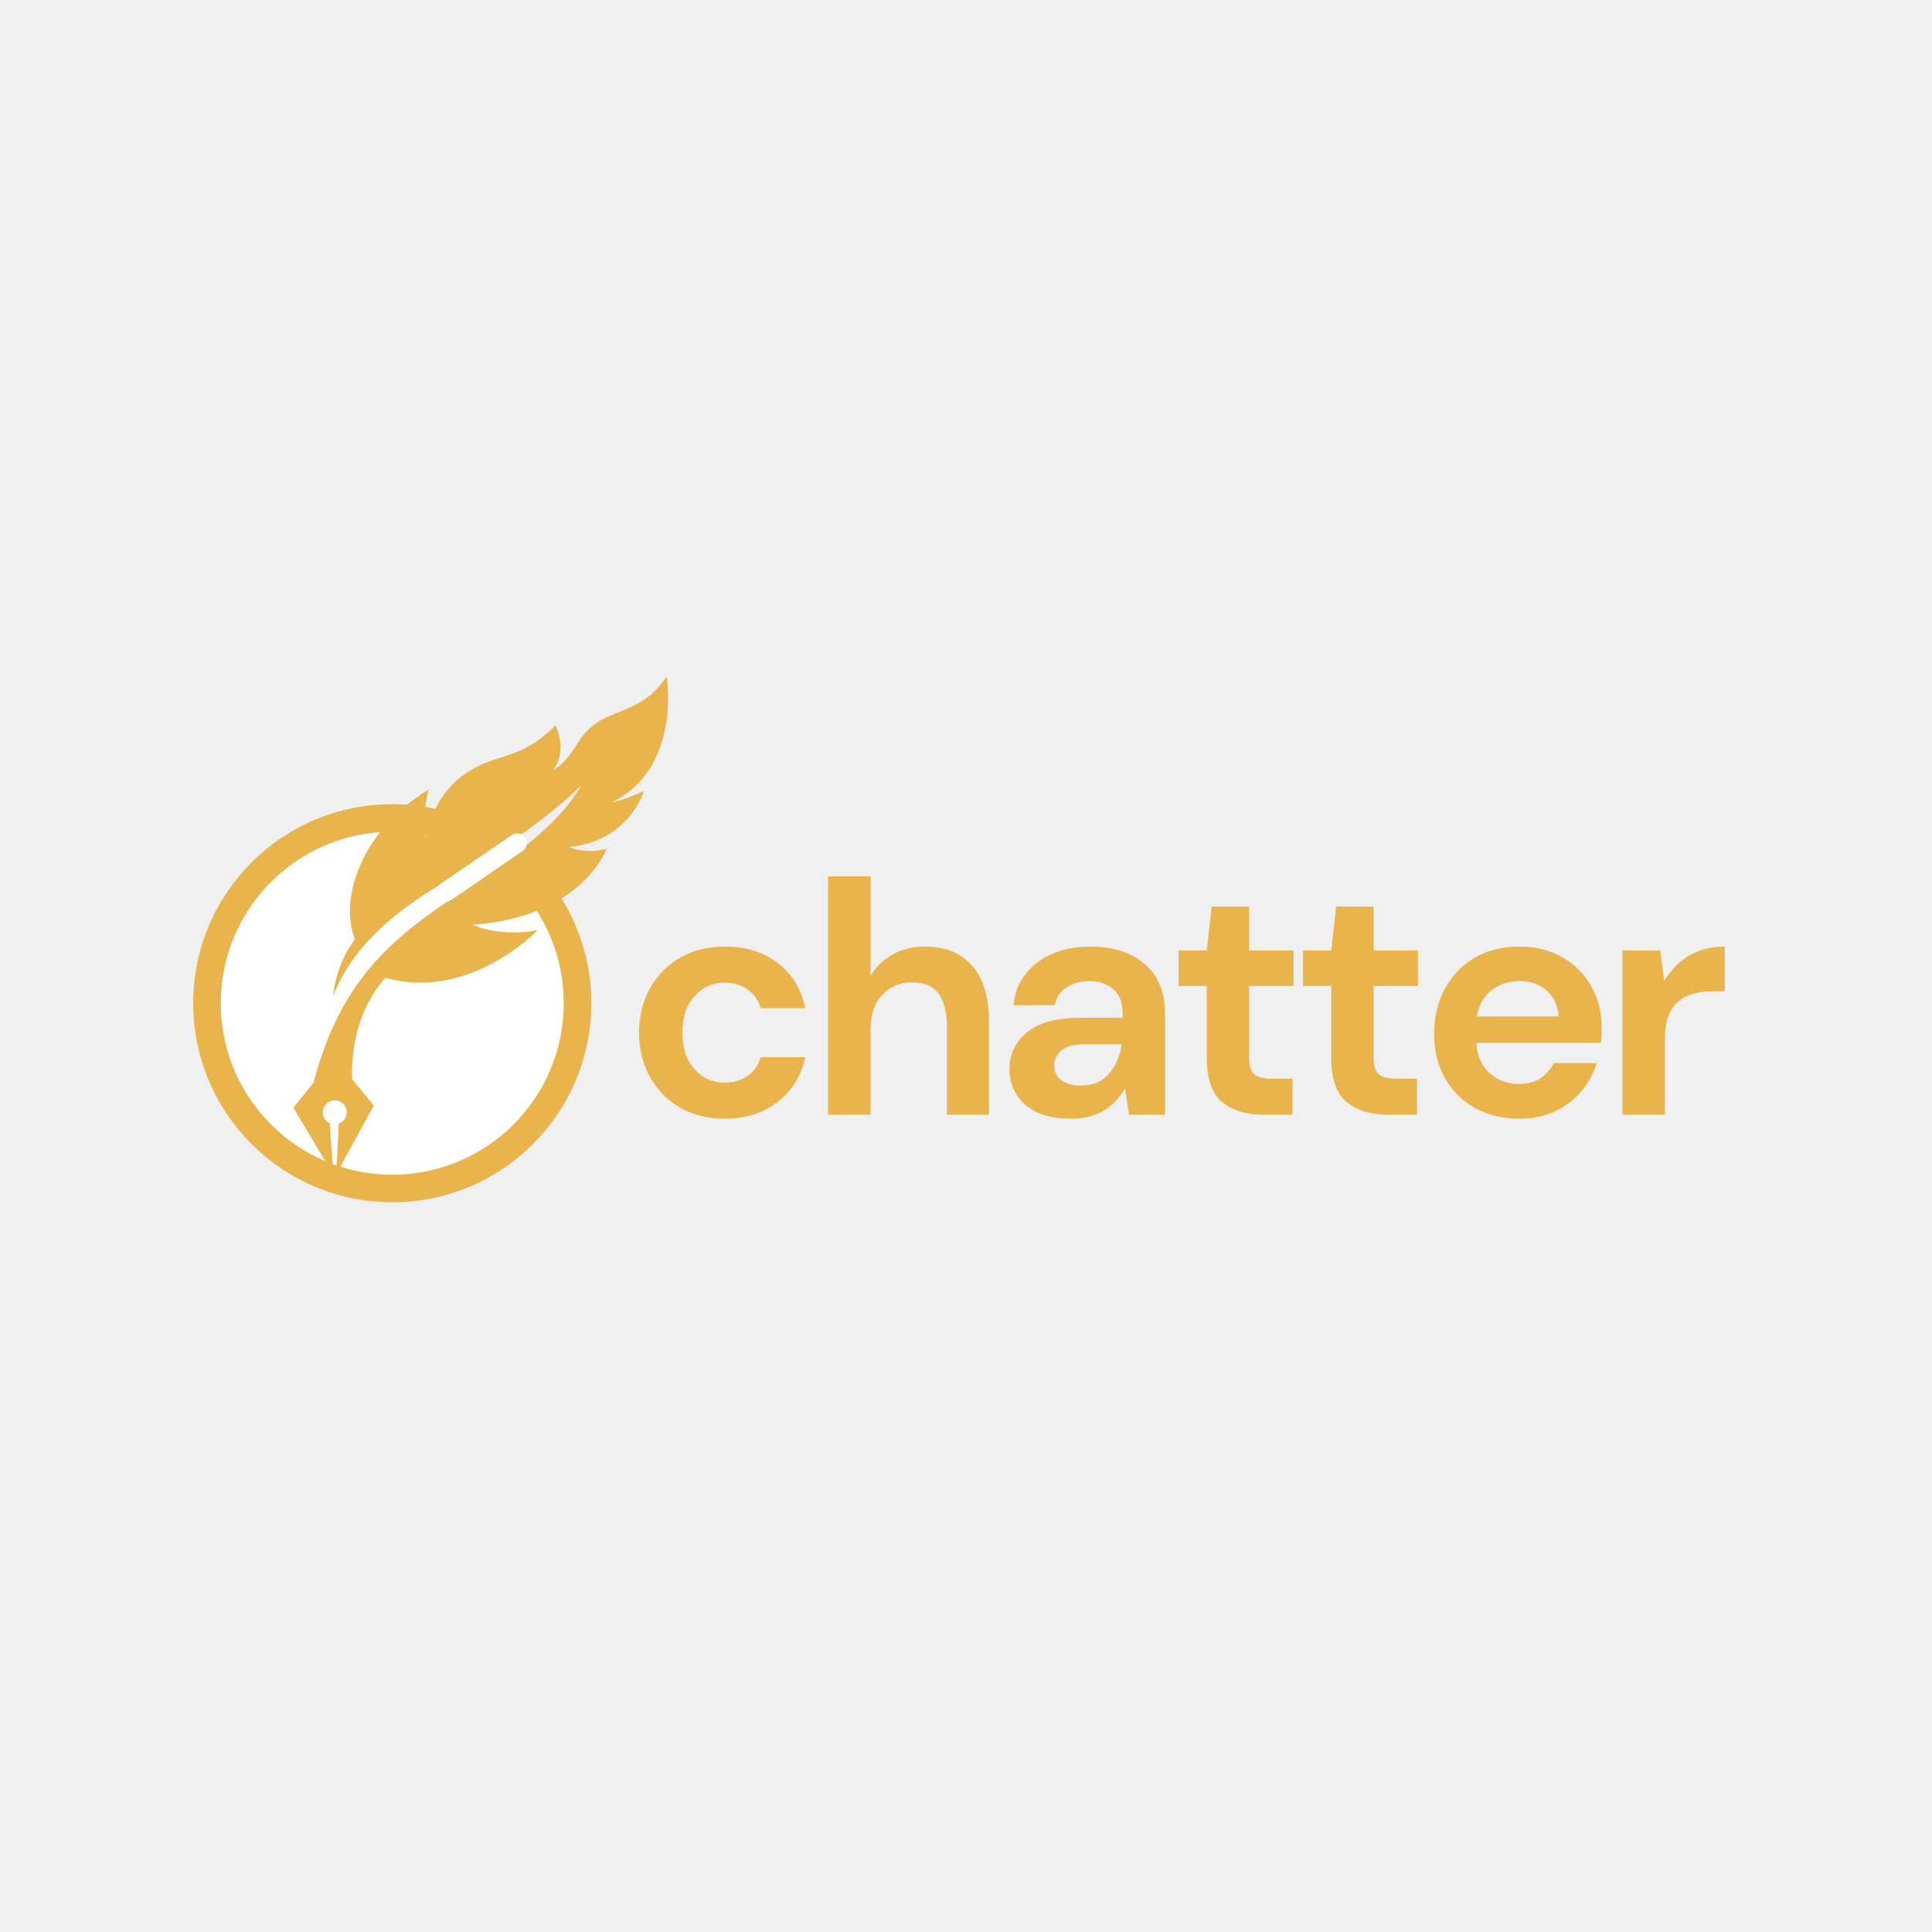
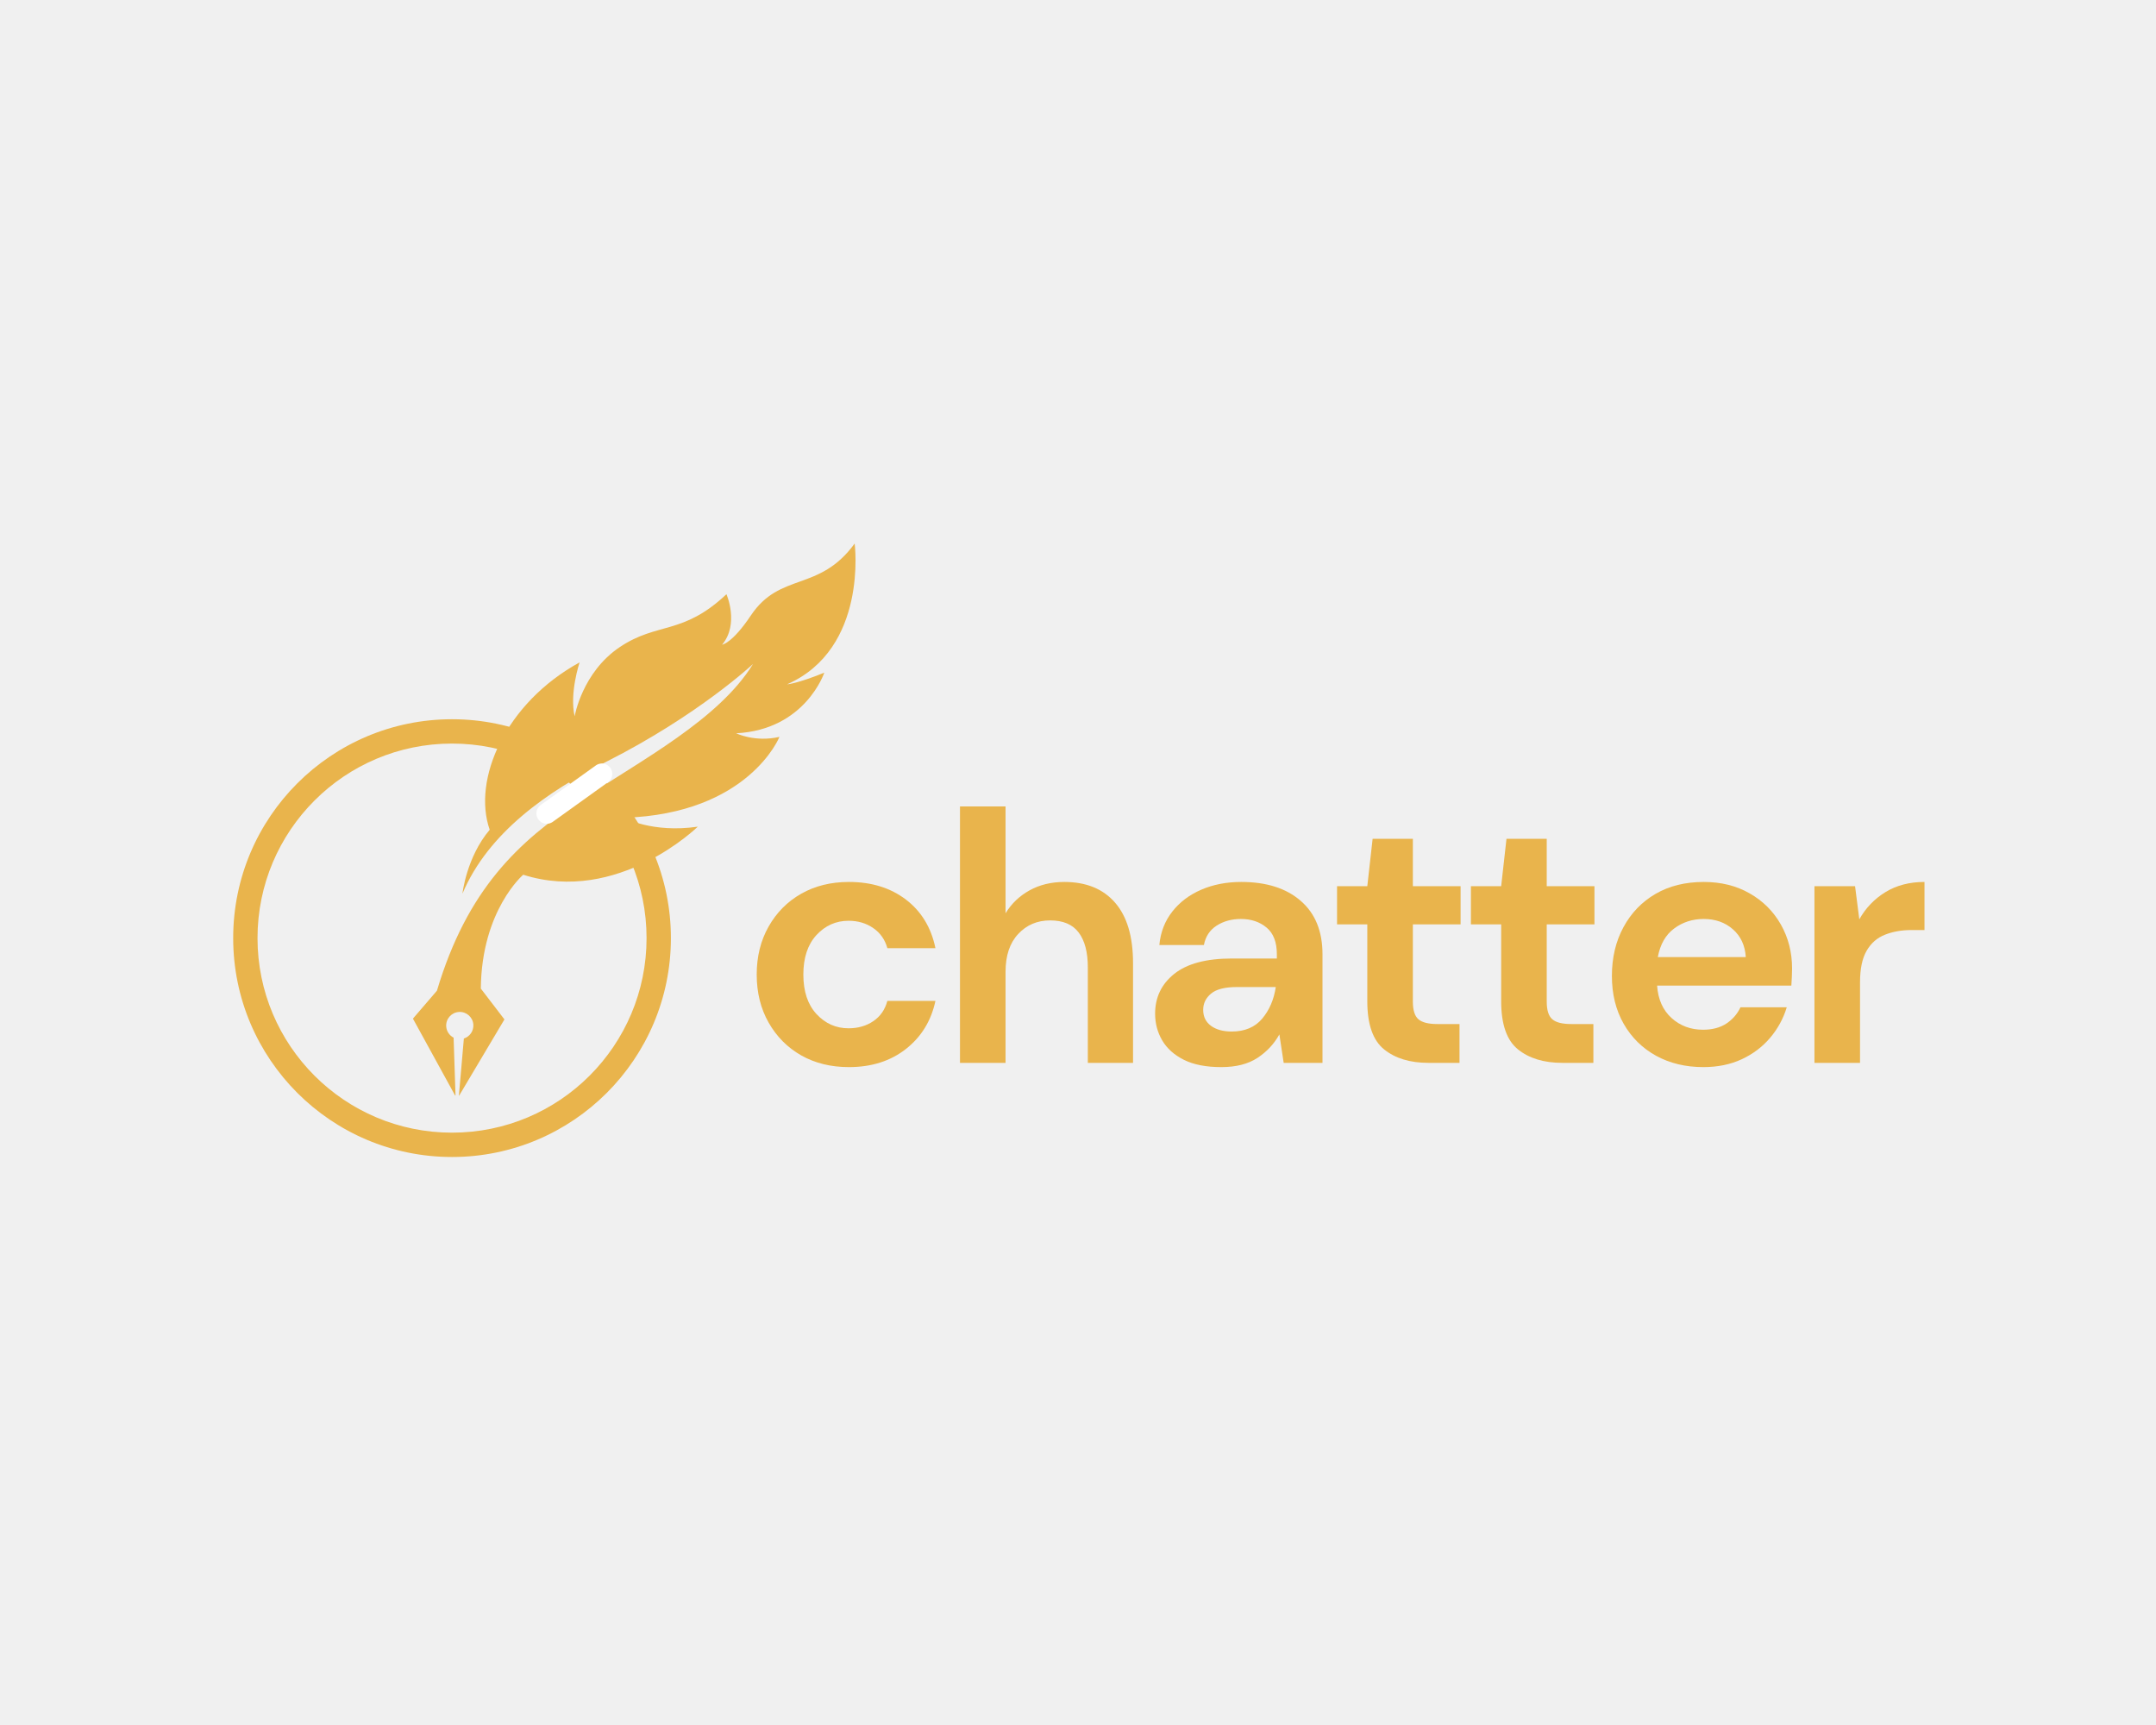
- <svg xmlns="http://www.w3.org/2000/svg" width="500" zoomAndPan="magnify" viewBox="0 0 375 375" height="500" preserveAspectRatio="xMidYMid meet" version="1.0">
+ <svg xmlns="http://www.w3.org/2000/svg" width="500" zoomAndPan="magnify" viewBox="0 0 375 375" height="400" preserveAspectRatio="xMidYMid meet" version="1.0">
  <defs>
    <g />
-     <clipPath id="0d92001e9d">
-       <path d="M 37.5 156.086 L 114.777 156.086 L 114.777 233.363 L 37.5 233.363 Z M 37.5 156.086 " clip-rule="nonzero" />
+     <clipPath id="0e455d32b3">
+       <path d="M 42 118 L 140 118 L 140 239 L 42 239 Z M 42 118 " clip-rule="nonzero" />
    </clipPath>
-     <clipPath id="d251f7edbc">
-       <path d="M 76.137 156.086 C 54.797 156.086 37.5 173.387 37.5 194.727 C 37.5 216.062 54.797 233.363 76.137 233.363 C 97.477 233.363 114.777 216.062 114.777 194.727 C 114.777 173.387 97.477 156.086 76.137 156.086 Z M 76.137 156.086 " clip-rule="nonzero" />
+     <clipPath id="b14cec0b58">
+       <path d="M 46.664 114.883 L 142.605 118.289 L 138.242 241.211 L 42.301 237.805 Z M 46.664 114.883 " clip-rule="nonzero" />
    </clipPath>
-     <clipPath id="2ca1e0cbc7">
-       <path d="M 42.855 161.441 L 109.422 161.441 L 109.422 228.008 L 42.855 228.008 Z M 42.855 161.441 " clip-rule="nonzero" />
+     <clipPath id="9297d09190">
+       <path d="M 46.664 114.883 L 142.605 118.289 L 138.242 241.211 L 42.301 237.805 Z M 46.664 114.883 " clip-rule="nonzero" />
    </clipPath>
-     <clipPath id="1e0dc94026">
-       <path d="M 76.137 161.441 C 57.758 161.441 42.855 176.344 42.855 194.727 C 42.855 213.105 57.758 228.008 76.137 228.008 C 94.52 228.008 109.422 213.105 109.422 194.727 C 109.422 176.344 94.52 161.441 76.137 161.441 Z M 76.137 161.441 " clip-rule="nonzero" />
-     </clipPath>
-     <clipPath id="180469a6f7">
-       <path d="M 56.934 131.328 L 130 131.328 L 130 228 L 56.934 228 Z M 56.934 131.328 " clip-rule="nonzero" />
+     <clipPath id="75922aab86">
+       <path d="M 3.824 156.355 L 99 156.355 L 99 251.605 L 3.824 251.605 Z M 3.824 156.355 " clip-rule="nonzero" />
    </clipPath>
  </defs>
  <g fill="#e9b44c" fill-opacity="1">
-     <g transform="translate(120.9032, 216.3699)">
+     <g transform="translate(113.8487, 231.0572)">
      <g>
-         <path d="M 19.781 0.766 C 16.531 0.766 13.66 0.062 11.172 -1.344 C 8.691 -2.758 6.734 -4.727 5.297 -7.25 C 3.859 -9.781 3.141 -12.676 3.141 -15.938 C 3.141 -19.188 3.859 -22.078 5.297 -24.609 C 6.734 -27.141 8.691 -29.109 11.172 -30.516 C 13.66 -31.93 16.531 -32.641 19.781 -32.641 C 23.852 -32.641 27.281 -31.578 30.062 -29.453 C 32.852 -27.336 34.633 -24.414 35.406 -20.688 L 26.734 -20.688 C 26.297 -22.227 25.445 -23.438 24.188 -24.312 C 22.926 -25.195 21.438 -25.641 19.719 -25.641 C 17.445 -25.641 15.52 -24.781 13.938 -23.062 C 12.352 -21.352 11.562 -18.977 11.562 -15.938 C 11.562 -12.895 12.352 -10.516 13.938 -8.797 C 15.52 -7.086 17.445 -6.234 19.719 -6.234 C 21.438 -6.234 22.926 -6.66 24.188 -7.516 C 25.445 -8.367 26.297 -9.586 26.734 -11.172 L 35.406 -11.172 C 34.633 -7.578 32.852 -4.688 30.062 -2.5 C 27.281 -0.32 23.852 0.766 19.781 0.766 Z M 19.781 0.766 " />
+         <path d="M 23.844 0.922 C 19.926 0.922 16.469 0.07 13.469 -1.625 C 10.477 -3.332 8.117 -5.707 6.391 -8.75 C 4.66 -11.789 3.797 -15.273 3.797 -19.203 C 3.797 -23.117 4.66 -26.598 6.391 -29.641 C 8.117 -32.691 10.477 -35.066 13.469 -36.766 C 16.469 -38.473 19.926 -39.328 23.844 -39.328 C 28.75 -39.328 32.879 -38.051 36.234 -35.5 C 39.586 -32.945 41.727 -29.426 42.656 -24.938 L 32.203 -24.938 C 31.691 -26.789 30.672 -28.242 29.141 -29.297 C 27.617 -30.359 25.828 -30.891 23.766 -30.891 C 21.035 -30.891 18.711 -29.859 16.797 -27.797 C 14.891 -25.734 13.938 -22.867 13.938 -19.203 C 13.938 -15.535 14.891 -12.672 16.797 -10.609 C 18.711 -8.547 21.035 -7.516 23.766 -7.516 C 25.828 -7.516 27.617 -8.031 29.141 -9.062 C 30.672 -10.094 31.691 -11.562 32.203 -13.469 L 42.656 -13.469 C 41.727 -9.133 39.586 -5.648 36.234 -3.016 C 32.879 -0.391 28.75 0.922 23.844 0.922 Z M 23.844 0.922 " />
      </g>
    </g>
  </g>
  <g fill="#e9b44c" fill-opacity="1">
-     <g transform="translate(156.5595, 216.3699)">
+     <g transform="translate(156.8101, 231.0572)">
      <g>
-         <path d="M 4.172 0 L 4.172 -46.266 L 12.406 -46.266 L 12.406 -26.984 C 13.469 -28.742 14.91 -30.125 16.734 -31.125 C 18.555 -32.133 20.645 -32.641 23 -32.641 C 26.938 -32.641 29.988 -31.395 32.156 -28.906 C 34.32 -26.426 35.406 -22.785 35.406 -17.984 L 35.406 0 L 27.234 0 L 27.234 -17.219 C 27.234 -19.957 26.688 -22.055 25.594 -23.516 C 24.508 -24.973 22.789 -25.703 20.438 -25.703 C 18.125 -25.703 16.207 -24.883 14.688 -23.25 C 13.164 -21.625 12.406 -19.359 12.406 -16.453 L 12.406 0 Z M 4.172 0 " />
+         <path d="M 5.031 0 L 5.031 -55.75 L 14.938 -55.75 L 14.938 -32.516 C 16.227 -34.629 17.969 -36.289 20.156 -37.5 C 22.352 -38.719 24.875 -39.328 27.719 -39.328 C 32.469 -39.328 36.145 -37.828 38.75 -34.828 C 41.352 -31.836 42.656 -27.453 42.656 -21.672 L 42.656 0 L 32.828 0 L 32.828 -20.75 C 32.828 -24.051 32.164 -26.578 30.844 -28.328 C 29.531 -30.086 27.457 -30.969 24.625 -30.969 C 21.832 -30.969 19.52 -29.984 17.688 -28.016 C 15.852 -26.055 14.938 -23.32 14.938 -19.812 L 14.938 0 Z M 5.031 0 " />
      </g>
    </g>
  </g>
  <g fill="#e9b44c" fill-opacity="1">
-     <g transform="translate(192.7297, 216.3699)">
+     <g transform="translate(200.3906, 231.0572)">
      <g>
-         <path d="M 15.156 0.766 C 12.414 0.766 10.164 0.328 8.406 -0.547 C 6.656 -1.422 5.352 -2.586 4.5 -4.047 C 3.645 -5.504 3.219 -7.109 3.219 -8.859 C 3.219 -11.816 4.375 -14.219 6.688 -16.062 C 9 -17.906 12.469 -18.828 17.094 -18.828 L 25.188 -18.828 L 25.188 -19.594 C 25.188 -21.781 24.562 -23.383 23.312 -24.406 C 22.07 -25.438 20.535 -25.953 18.703 -25.953 C 17.023 -25.953 15.566 -25.555 14.328 -24.766 C 13.086 -23.973 12.316 -22.805 12.016 -21.266 L 3.984 -21.266 C 4.203 -23.578 4.984 -25.586 6.328 -27.297 C 7.68 -29.016 9.426 -30.332 11.562 -31.25 C 13.707 -32.176 16.109 -32.641 18.766 -32.641 C 23.305 -32.641 26.879 -31.504 29.484 -29.234 C 32.098 -26.961 33.406 -23.75 33.406 -19.594 L 33.406 0 L 26.406 0 L 25.641 -5.141 C 24.691 -3.422 23.367 -2.004 21.672 -0.891 C 19.984 0.211 17.812 0.766 15.156 0.766 Z M 17.031 -5.656 C 19.383 -5.656 21.211 -6.426 22.516 -7.969 C 23.828 -9.508 24.656 -11.414 25 -13.688 L 17.984 -13.688 C 15.805 -13.688 14.242 -13.289 13.297 -12.5 C 12.359 -11.707 11.891 -10.734 11.891 -9.578 C 11.891 -8.328 12.359 -7.359 13.297 -6.672 C 14.242 -5.992 15.488 -5.656 17.031 -5.656 Z M 17.031 -5.656 " />
+         <path d="M 18.266 0.922 C 14.961 0.922 12.254 0.395 10.141 -0.656 C 8.023 -1.719 6.453 -3.125 5.422 -4.875 C 4.391 -6.633 3.875 -8.57 3.875 -10.688 C 3.875 -14.25 5.266 -17.141 8.047 -19.359 C 10.836 -21.578 15.02 -22.688 20.594 -22.688 L 30.344 -22.688 L 30.344 -23.609 C 30.344 -26.242 29.594 -28.18 28.094 -29.422 C 26.602 -30.66 24.75 -31.281 22.531 -31.281 C 20.52 -31.281 18.766 -30.801 17.266 -29.844 C 15.766 -28.883 14.836 -27.477 14.484 -25.625 L 4.797 -25.625 C 5.055 -28.414 6 -30.844 7.625 -32.906 C 9.25 -34.969 11.352 -36.551 13.938 -37.656 C 16.52 -38.77 19.41 -39.328 22.609 -39.328 C 28.078 -39.328 32.383 -37.957 35.531 -35.219 C 38.688 -32.488 40.266 -28.617 40.266 -23.609 L 40.266 0 L 31.828 0 L 30.891 -6.188 C 29.754 -4.125 28.164 -2.422 26.125 -1.078 C 24.094 0.254 21.473 0.922 18.266 0.922 Z M 20.516 -6.812 C 23.359 -6.812 25.566 -7.738 27.141 -9.594 C 28.711 -11.457 29.703 -13.754 30.109 -16.484 L 21.672 -16.484 C 19.047 -16.484 17.164 -16.004 16.031 -15.047 C 14.895 -14.098 14.328 -12.926 14.328 -11.531 C 14.328 -10.039 14.895 -8.879 16.031 -8.047 C 17.164 -7.223 18.66 -6.812 20.516 -6.812 Z M 20.516 -6.812 " />
      </g>
    </g>
  </g>
  <g fill="#e9b44c" fill-opacity="1">
-     <g transform="translate(226.9083, 216.3699)">
+     <g transform="translate(241.5715, 231.0572)">
      <g>
-         <path d="M 18.375 0 C 15.031 0 12.352 -0.812 10.344 -2.438 C 8.332 -4.07 7.328 -6.961 7.328 -11.109 L 7.328 -25 L 1.859 -25 L 1.859 -31.875 L 7.328 -31.875 L 8.281 -40.406 L 15.547 -40.406 L 15.547 -31.875 L 24.156 -31.875 L 24.156 -25 L 15.547 -25 L 15.547 -11.047 C 15.547 -9.504 15.879 -8.441 16.547 -7.859 C 17.211 -7.285 18.359 -7 19.984 -7 L 23.969 -7 L 23.969 0 Z M 18.375 0 " />
+         <path d="M 22.141 0 C 18.117 0 14.895 -0.977 12.469 -2.938 C 10.039 -4.906 8.828 -8.391 8.828 -13.391 L 8.828 -30.109 L 2.25 -30.109 L 2.25 -38.406 L 8.828 -38.406 L 9.984 -48.703 L 18.734 -48.703 L 18.734 -38.406 L 29.109 -38.406 L 29.109 -30.109 L 18.734 -30.109 L 18.734 -13.312 C 18.734 -11.457 19.133 -10.18 19.938 -9.484 C 20.738 -8.785 22.117 -8.438 24.078 -8.438 L 28.875 -8.438 L 28.875 0 Z M 22.141 0 " />
      </g>
    </g>
  </g>
  <g fill="#e9b44c" fill-opacity="1">
-     <g transform="translate(251.0644, 216.3699)">
+     <g transform="translate(270.6766, 231.0572)">
      <g>
-         <path d="M 18.375 0 C 15.031 0 12.352 -0.812 10.344 -2.438 C 8.332 -4.07 7.328 -6.961 7.328 -11.109 L 7.328 -25 L 1.859 -25 L 1.859 -31.875 L 7.328 -31.875 L 8.281 -40.406 L 15.547 -40.406 L 15.547 -31.875 L 24.156 -31.875 L 24.156 -25 L 15.547 -25 L 15.547 -11.047 C 15.547 -9.504 15.879 -8.441 16.547 -7.859 C 17.211 -7.285 18.359 -7 19.984 -7 L 23.969 -7 L 23.969 0 Z M 18.375 0 " />
+         <path d="M 22.141 0 C 18.117 0 14.895 -0.977 12.469 -2.938 C 10.039 -4.906 8.828 -8.391 8.828 -13.391 L 8.828 -30.109 L 2.25 -30.109 L 2.25 -38.406 L 8.828 -38.406 L 9.984 -48.703 L 18.734 -48.703 L 18.734 -38.406 L 29.109 -38.406 L 29.109 -30.109 L 18.734 -30.109 L 18.734 -13.312 C 18.734 -11.457 19.133 -10.18 19.938 -9.484 C 20.738 -8.785 22.117 -8.438 24.078 -8.438 L 28.875 -8.438 L 28.875 0 Z M 22.141 0 " />
      </g>
    </g>
  </g>
  <g fill="#e9b44c" fill-opacity="1">
-     <g transform="translate(275.2205, 216.3699)">
+     <g transform="translate(299.7816, 231.0572)">
      <g>
-         <path d="M 19.656 0.766 C 16.445 0.766 13.598 0.082 11.109 -1.281 C 8.629 -2.656 6.68 -4.582 5.266 -7.062 C 3.848 -9.551 3.141 -12.422 3.141 -15.672 C 3.141 -18.973 3.836 -21.906 5.234 -24.469 C 6.629 -27.039 8.555 -29.047 11.016 -30.484 C 13.484 -31.922 16.383 -32.641 19.719 -32.641 C 22.852 -32.641 25.617 -31.953 28.016 -30.578 C 30.41 -29.211 32.281 -27.336 33.625 -24.953 C 34.977 -22.578 35.656 -19.938 35.656 -17.031 C 35.656 -16.551 35.645 -16.055 35.625 -15.547 C 35.602 -15.035 35.57 -14.5 35.531 -13.938 L 11.312 -13.938 C 11.477 -11.457 12.344 -9.508 13.906 -8.094 C 15.469 -6.676 17.363 -5.969 19.594 -5.969 C 21.27 -5.969 22.672 -6.344 23.797 -7.094 C 24.93 -7.844 25.781 -8.816 26.344 -10.016 L 34.688 -10.016 C 34.094 -8.004 33.098 -6.176 31.703 -4.531 C 30.316 -2.883 28.602 -1.586 26.562 -0.641 C 24.531 0.297 22.227 0.766 19.656 0.766 Z M 19.719 -25.953 C 17.707 -25.953 15.93 -25.383 14.391 -24.25 C 12.848 -23.113 11.863 -21.391 11.438 -19.078 L 27.312 -19.078 C 27.176 -21.18 26.398 -22.852 24.984 -24.094 C 23.578 -25.332 21.82 -25.953 19.719 -25.953 Z M 19.719 -25.953 " />
+         <path d="M 23.688 0.922 C 19.82 0.922 16.391 0.098 13.391 -1.547 C 10.398 -3.203 8.051 -5.523 6.344 -8.516 C 4.645 -11.504 3.797 -14.961 3.797 -18.891 C 3.797 -22.867 4.633 -26.406 6.312 -29.5 C 7.988 -32.594 10.312 -35.004 13.281 -36.734 C 16.25 -38.461 19.742 -39.328 23.766 -39.328 C 27.535 -39.328 30.863 -38.5 33.75 -36.844 C 36.645 -35.195 38.906 -32.941 40.531 -30.078 C 42.156 -27.211 42.969 -24.023 42.969 -20.516 C 42.969 -19.953 42.953 -19.359 42.922 -18.734 C 42.898 -18.117 42.863 -17.473 42.812 -16.797 L 13.625 -16.797 C 13.832 -13.805 14.879 -11.457 16.766 -9.75 C 18.648 -8.051 20.93 -7.203 23.609 -7.203 C 25.629 -7.203 27.32 -7.648 28.688 -8.547 C 30.051 -9.453 31.07 -10.629 31.75 -12.078 L 41.812 -12.078 C 41.082 -9.648 39.879 -7.441 38.203 -5.453 C 36.523 -3.473 34.461 -1.914 32.016 -0.781 C 29.566 0.352 26.789 0.922 23.688 0.922 Z M 23.766 -31.281 C 21.336 -31.281 19.195 -30.594 17.344 -29.219 C 15.488 -27.852 14.301 -25.781 13.781 -23 L 32.906 -23 C 32.75 -25.52 31.816 -27.531 30.109 -29.031 C 28.41 -30.531 26.297 -31.281 23.766 -31.281 Z M 23.766 -31.281 " />
      </g>
    </g>
  </g>
  <g fill="#e9b44c" fill-opacity="1">
-     <g transform="translate(310.7483, 216.3699)">
+     <g transform="translate(342.5881, 231.0572)">
      <g>
-         <path d="M 4.172 0 L 4.172 -31.875 L 11.5 -31.875 L 12.266 -25.891 C 13.422 -27.953 14.992 -29.594 16.984 -30.812 C 18.984 -32.031 21.332 -32.641 24.031 -32.641 L 24.031 -23.969 L 21.719 -23.969 C 19.914 -23.969 18.305 -23.688 16.891 -23.125 C 15.484 -22.57 14.383 -21.609 13.594 -20.234 C 12.801 -18.867 12.406 -16.961 12.406 -14.516 L 12.406 0 Z M 4.172 0 " />
+         <path d="M 5.031 0 L 5.031 -38.406 L 13.859 -38.406 L 14.781 -31.203 C 16.176 -33.68 18.07 -35.656 20.469 -37.125 C 22.875 -38.594 25.703 -39.328 28.953 -39.328 L 28.953 -28.875 L 26.172 -28.875 C 24.004 -28.875 22.066 -28.535 20.359 -27.859 C 18.66 -27.191 17.332 -26.031 16.375 -24.375 C 15.414 -22.727 14.938 -20.438 14.938 -17.5 L 14.938 0 Z M 5.031 0 " />
      </g>
    </g>
  </g>
-   <g clip-path="url(#0d92001e9d)">
-     <g clip-path="url(#d251f7edbc)">
-       <path fill="#e9b44c" d="M 37.5 156.086 L 114.777 156.086 L 114.777 233.363 L 37.5 233.363 Z M 37.5 156.086 " fill-opacity="1" fill-rule="nonzero" />
+   <g clip-path="url(#0e455d32b3)">
+     <g clip-path="url(#b14cec0b58)">
+       <g clip-path="url(#9297d09190)">
+         <path fill="#e9b44c" d="M 138.941 118.16 C 131.184 128.793 122.75 124.25 116.355 133.824 C 112.328 139.852 110.125 140.156 110.125 140.156 C 113.91 135.609 111.066 129.18 111.066 129.18 C 101.539 138.137 96.109 135.164 87.895 140.656 C 79.68 146.148 78.059 155.727 78.059 155.727 C 76.902 150.633 79.141 143.996 79.141 143.996 C 62.953 152.871 55.785 169.488 59.594 180.383 C 54.543 186.332 53.668 194.27 53.668 194.27 C 59.297 180.953 72.172 172.062 84.941 165.602 C 105.016 155.449 116.844 144.344 116.844 144.344 C 109.422 156.391 92.812 165.098 79.301 174.043 C 65.793 182.984 54.699 193.34 48.121 215.371 L 42.902 221.441 L 52.168 238.328 L 51.746 225.574 C 50.848 225.113 50.203 224.203 50.137 223.121 C 50.039 221.488 51.281 220.09 52.91 219.992 C 54.539 219.891 55.941 221.133 56.039 222.762 C 56.125 224.148 55.242 225.363 53.977 225.762 L 52.887 238.285 L 62.797 221.613 L 57.664 214.91 C 57.828 197.855 66.883 190.16 66.883 190.16 C 87.48 196.715 104.836 179.711 104.836 179.711 C 94.934 181.156 88.84 177.781 88.84 177.781 C 115.941 176.879 122.59 160.191 122.59 160.191 C 117.246 161.418 113.176 159.41 113.176 159.41 C 128.223 158.648 132.34 146.23 132.34 146.23 C 126.418 148.645 124.246 148.77 124.246 148.77 C 141.918 140.988 138.941 118.16 138.941 118.16 Z M 138.941 118.16 " fill-opacity="1" fill-rule="nonzero" />
+       </g>
    </g>
  </g>
-   <g clip-path="url(#2ca1e0cbc7)">
-     <g clip-path="url(#1e0dc94026)">
-       <path fill="#ffffff" d="M 42.855 161.441 L 109.422 161.441 L 109.422 228.008 L 42.855 228.008 Z M 42.855 161.441 " fill-opacity="1" fill-rule="nonzero" />
-     </g>
+   <g clip-path="url(#75922aab86)">
+     <path fill="#e9b44c" d="M 51.406 156.355 C 64.547 156.355 76.441 161.684 85.051 170.293 C 93.66 178.902 98.988 190.797 98.988 203.938 C 98.988 217.074 93.66 228.969 85.051 237.582 C 76.441 246.191 64.547 251.52 51.406 251.52 C 38.266 251.52 26.371 246.191 17.762 237.582 C 9.152 228.969 3.824 217.074 3.824 203.938 C 3.824 190.797 9.152 178.902 17.762 170.293 C 26.371 161.684 38.266 156.355 51.406 156.355 Z M 81.312 174.031 C 73.66 166.375 63.086 161.645 51.406 161.645 C 39.727 161.645 29.152 166.375 21.5 174.031 C 13.848 181.684 9.113 192.258 9.113 203.938 C 9.113 215.617 13.848 226.191 21.5 233.844 C 29.152 241.496 39.727 246.23 51.406 246.23 C 63.086 246.23 73.66 241.496 81.312 233.844 C 88.965 226.191 93.699 215.617 93.699 203.938 C 93.699 192.258 88.965 181.684 81.312 174.031 " fill-opacity="1" fill-rule="nonzero" />
  </g>
-   <g clip-path="url(#180469a6f7)">
-     <path fill="#e9b44c" d="M 129.398 131.328 C 123.609 139.883 116.871 136.555 112.121 144.242 C 109.133 149.082 107.41 149.383 107.41 149.383 C 110.254 145.711 107.844 140.75 107.844 140.75 C 100.621 148.039 96.281 145.859 89.988 150.395 C 83.699 154.93 82.695 162.484 82.695 162.484 C 81.648 158.523 83.219 153.258 83.219 153.258 C 70.77 160.668 65.609 173.902 68.898 182.34 C 65.102 187.148 64.641 193.398 64.641 193.398 C 68.684 182.793 78.535 175.461 88.367 170.043 C 103.832 161.52 112.797 152.48 112.797 152.48 C 107.312 162.137 94.527 169.426 84.18 176.816 C 73.836 184.207 65.422 192.637 60.875 210.102 L 56.949 215.008 L 64.688 227.992 L 64.004 218.004 C 63.285 217.664 62.754 216.973 62.672 216.121 C 62.551 214.848 63.484 213.715 64.762 213.59 C 66.035 213.469 67.172 214.402 67.293 215.68 C 67.398 216.762 66.738 217.738 65.758 218.086 L 65.254 227.938 L 72.559 214.586 L 68.348 209.477 C 68 196.094 74.891 189.805 74.891 189.805 C 91.227 194.375 104.363 180.551 104.363 180.551 C 96.641 181.961 91.766 179.484 91.766 179.484 C 112.996 178.023 117.742 164.75 117.742 164.75 C 113.586 165.859 110.34 164.398 110.34 164.398 C 122.121 163.383 125.004 153.527 125.004 153.527 C 120.426 155.586 118.727 155.742 118.727 155.742 C 132.371 149.152 129.398 131.328 129.398 131.328 Z M 129.398 131.328 " fill-opacity="1" fill-rule="nonzero" />
-   </g>
-   <path stroke-linecap="round" transform="matrix(0.618513, -0.424195, 0.424195, 0.618513, 83.88105, 172.6827)" fill="none" stroke-linejoin="miter" d="M 2.501 2.5 L 24.952 2.5 " stroke="#ffffff" stroke-width="5" stroke-opacity="1" stroke-miterlimit="4" />
+   <path stroke-linecap="round" transform="matrix(0.60932, -0.437298, 0.437298, 0.60932, 68.85933, 176.3119)" fill="none" stroke-linejoin="miter" d="M 3.001 3.001 L 22.67 3 " stroke="#ffffff" stroke-width="6" stroke-opacity="1" stroke-miterlimit="4" />
</svg>
